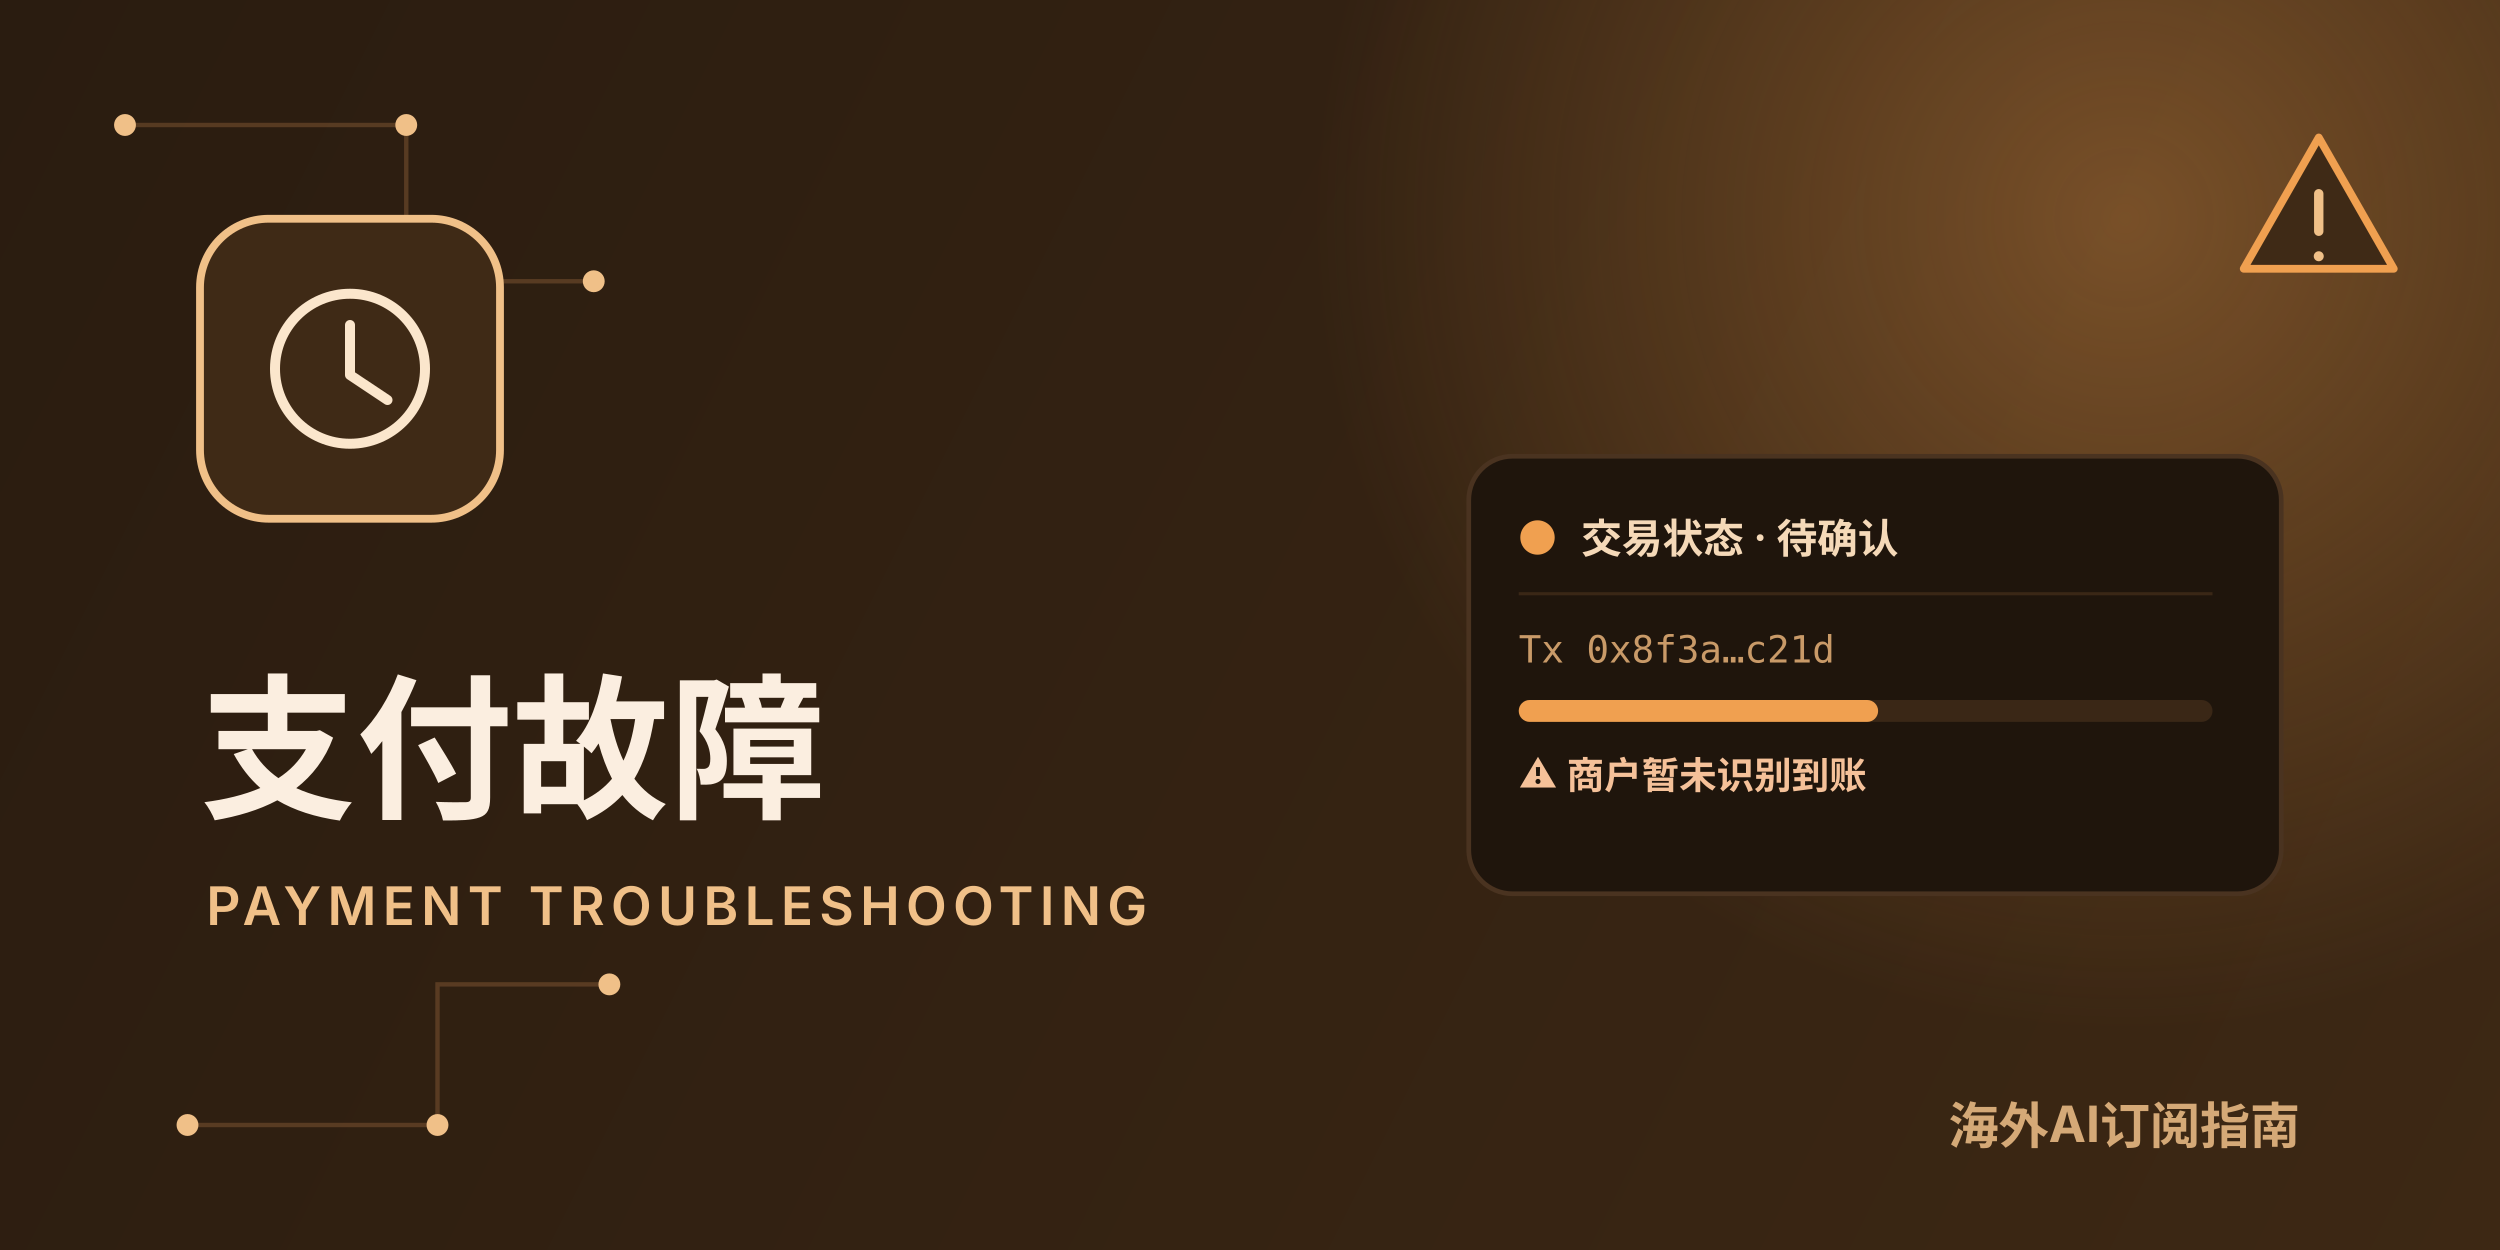
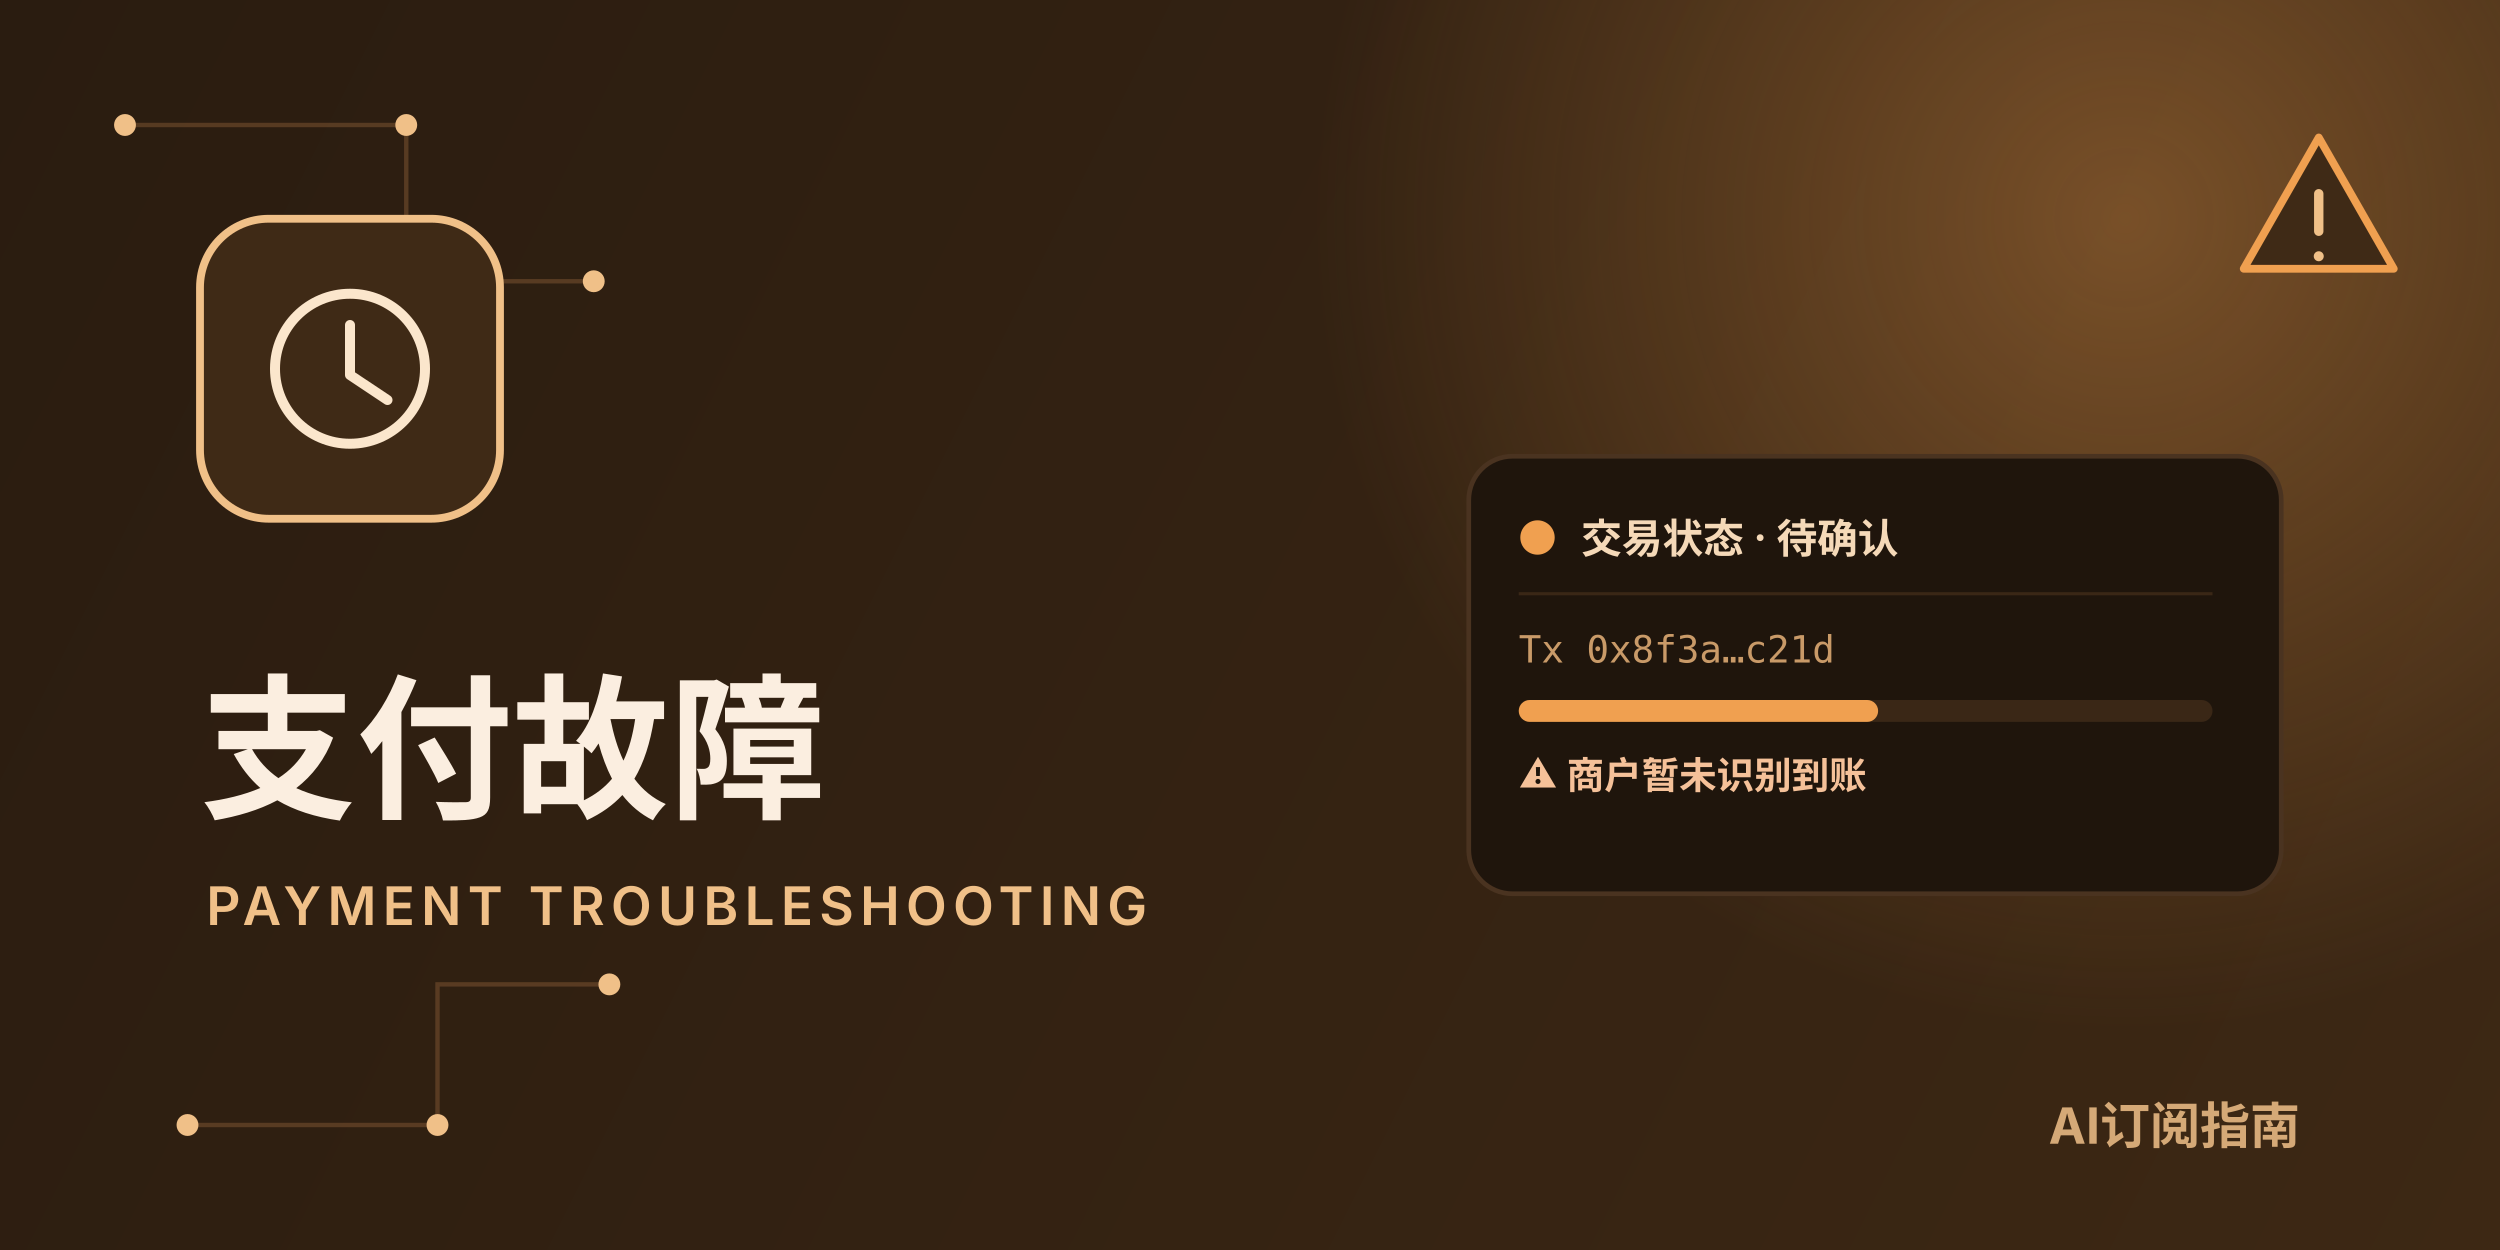
<svg xmlns="http://www.w3.org/2000/svg" viewBox="0 0 800 400" role="img" aria-label="海外AI订阅稳定币支付失败排查指南封面图">
  <defs>
    <linearGradient id="bgGrad19" x1="0" y1="0" x2="800" y2="400" gradientUnits="userSpaceOnUse">
      <stop offset="0" stop-color="#2a1c10" />
      <stop offset="1" stop-color="#3d2814" />
    </linearGradient>
    <radialGradient id="glow19" cx="680" cy="70" r="260" gradientUnits="userSpaceOnUse">
      <stop offset="0" stop-color="#f0a050" stop-opacity="0.35" />
      <stop offset="1" stop-color="#f0a050" stop-opacity="0" />
    </radialGradient>
  </defs>
  <rect width="800" height="400" fill="url(#bgGrad19)" />
  <rect width="800" height="400" fill="url(#glow19)" />
  <g stroke="#7a5230" stroke-width="1.4" opacity="0.55" fill="none">
    <path d="M40 40 h90 v50 h60" />
    <path d="M60 360 h80 v-45 h55" />
  </g>
  <g fill="#f0c088">
    <circle cx="40" cy="40" r="3.5" />
    <circle cx="130" cy="40" r="3.5" />
    <circle cx="190" cy="90" r="3.5" />
    <circle cx="60" cy="360" r="3.5" />
    <circle cx="140" cy="360" r="3.5" />
    <circle cx="195" cy="315" r="3.5" />
  </g>
  <rect x="64" y="70" width="96" height="96" rx="22" fill="#3f2a16" stroke="#f0c088" stroke-width="2.5" />
  <circle cx="112" cy="118" r="24" fill="none" stroke="#fbe6cc" stroke-width="3.2" />
  <path d="M112 104 v16 l12 8" fill="none" stroke="#fbe6cc" stroke-width="3.2" stroke-linecap="round" stroke-linejoin="round" />
  <text x="64" y="258" font-family="-apple-system, 'Segoe UI', 'PingFang SC', 'Microsoft YaHei', sans-serif" font-size="50" font-weight="700" fill="#fbeee0">支付故障</text>
  <text x="66" y="296" font-family="-apple-system, 'Segoe UI', 'PingFang SC', 'Microsoft YaHei', sans-serif" font-size="17" font-weight="600" letter-spacing="2" fill="#f0c088">PAYMENT TROUBLESHOOTING</text>
-   <text x="736" y="366" text-anchor="end" font-family="-apple-system, 'Segoe UI', 'PingFang SC', 'Microsoft YaHei', sans-serif" font-size="16" font-weight="700" fill="#f0c088" opacity="0.85">海外AI订阅指南</text>
+   <text x="736" y="366" text-anchor="end" font-family="-apple-system, 'Segoe UI', 'PingFang SC', 'Microsoft YaHei', sans-serif" font-size="16" font-weight="700" fill="#f0c088" opacity="0.85">AI订阅指南</text>
  <path d="M742 44 l24 42 h-48 z" fill="#3f2a16" stroke="#f0a050" stroke-width="2.5" stroke-linejoin="round" />
  <line x1="742" y1="62" x2="742" y2="74" stroke="#f0c088" stroke-width="3" stroke-linecap="round" />
  <circle cx="742" cy="82" r="1.6" fill="#f0c088" />
  <rect x="470" y="146" width="260" height="140" rx="14" fill="#1f150c" stroke="#4a3320" stroke-width="1.5" />
  <circle cx="492" cy="172" r="5.5" fill="#f0a050" />
  <text x="506" y="177" font-family="-apple-system, 'Segoe UI', 'PingFang SC', 'Microsoft YaHei', sans-serif" font-size="13" font-weight="700" fill="#f5d9b8">交易状态 · 待确认</text>
  <line x1="486" y1="190" x2="708" y2="190" stroke="#3a2716" stroke-width="1" />
  <text x="486" y="212" font-family="'SFMono-Regular', Consolas, monospace" font-size="12" fill="#c99a68">Tx 0x8f3a…c21d</text>
  <rect x="486" y="224" width="222" height="7" rx="3.5" fill="#3a2716" />
  <rect x="486" y="224" width="115" height="7" rx="3.5" fill="#f0a050" />
  <text x="486" y="252" font-family="-apple-system, 'Segoe UI', 'PingFang SC', 'Microsoft YaHei', sans-serif" font-size="12" font-weight="600" fill="#f5c199">⚠ 商户暂未识别到账</text>
</svg>
